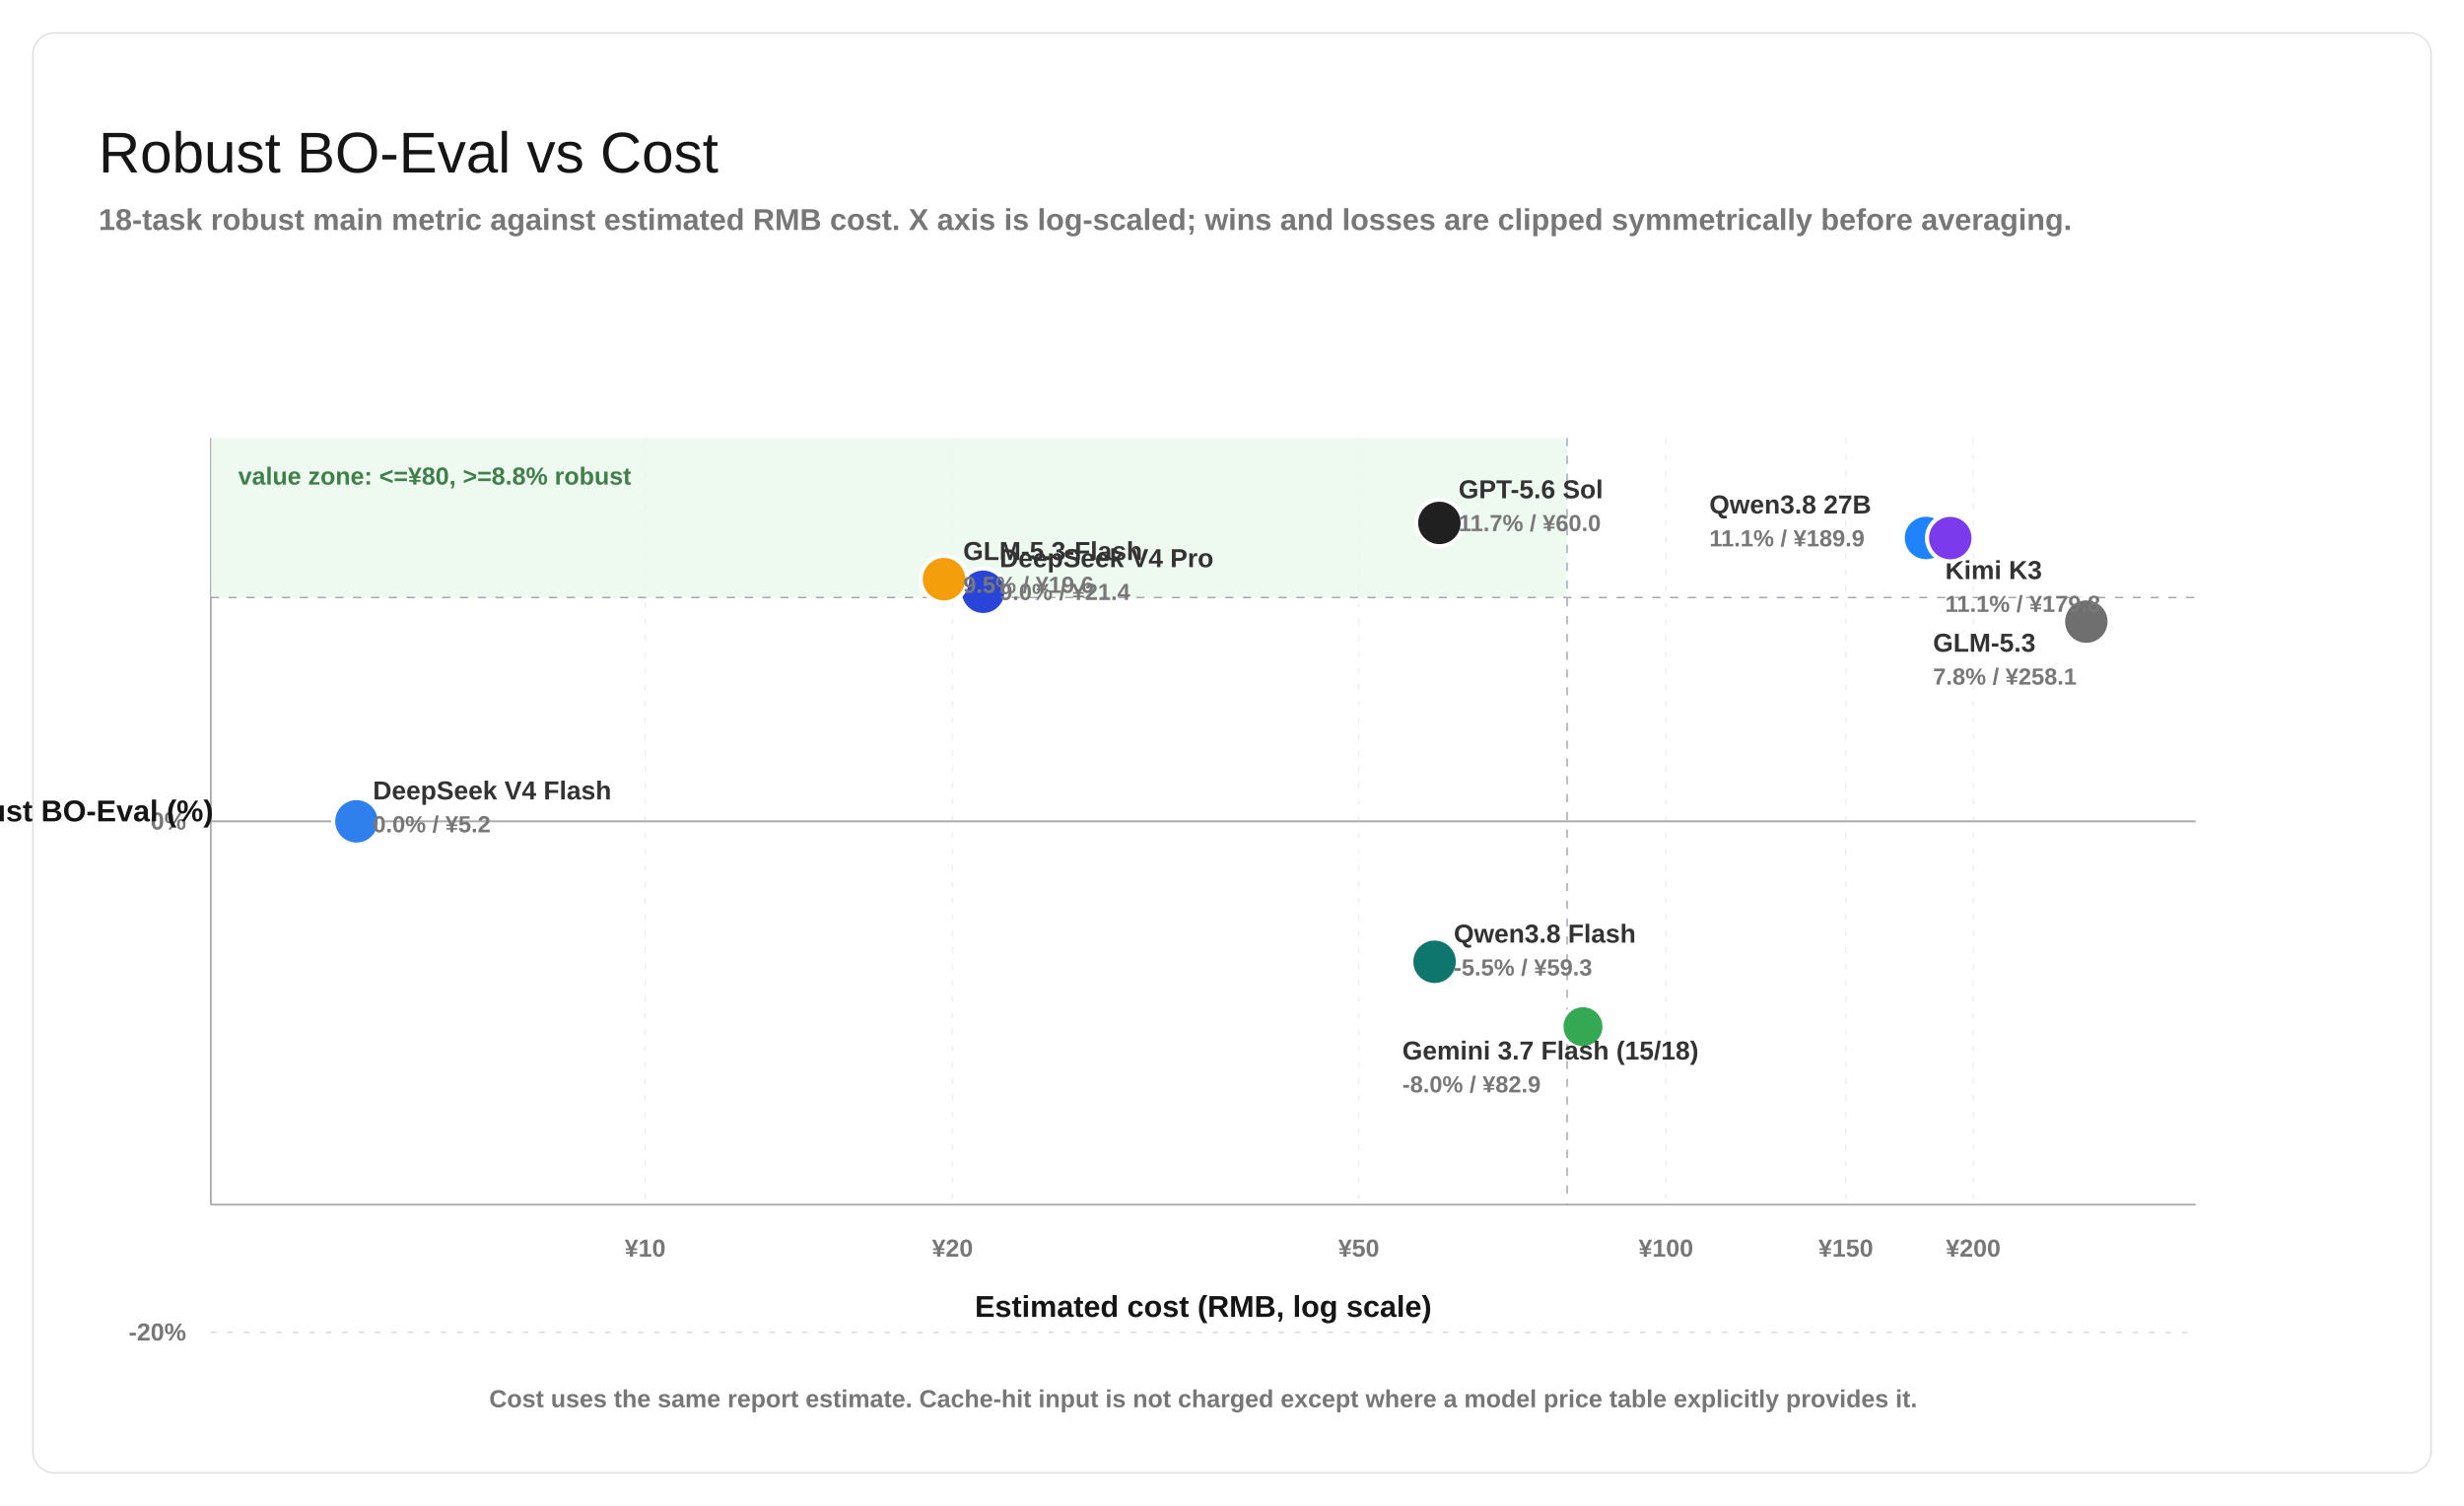
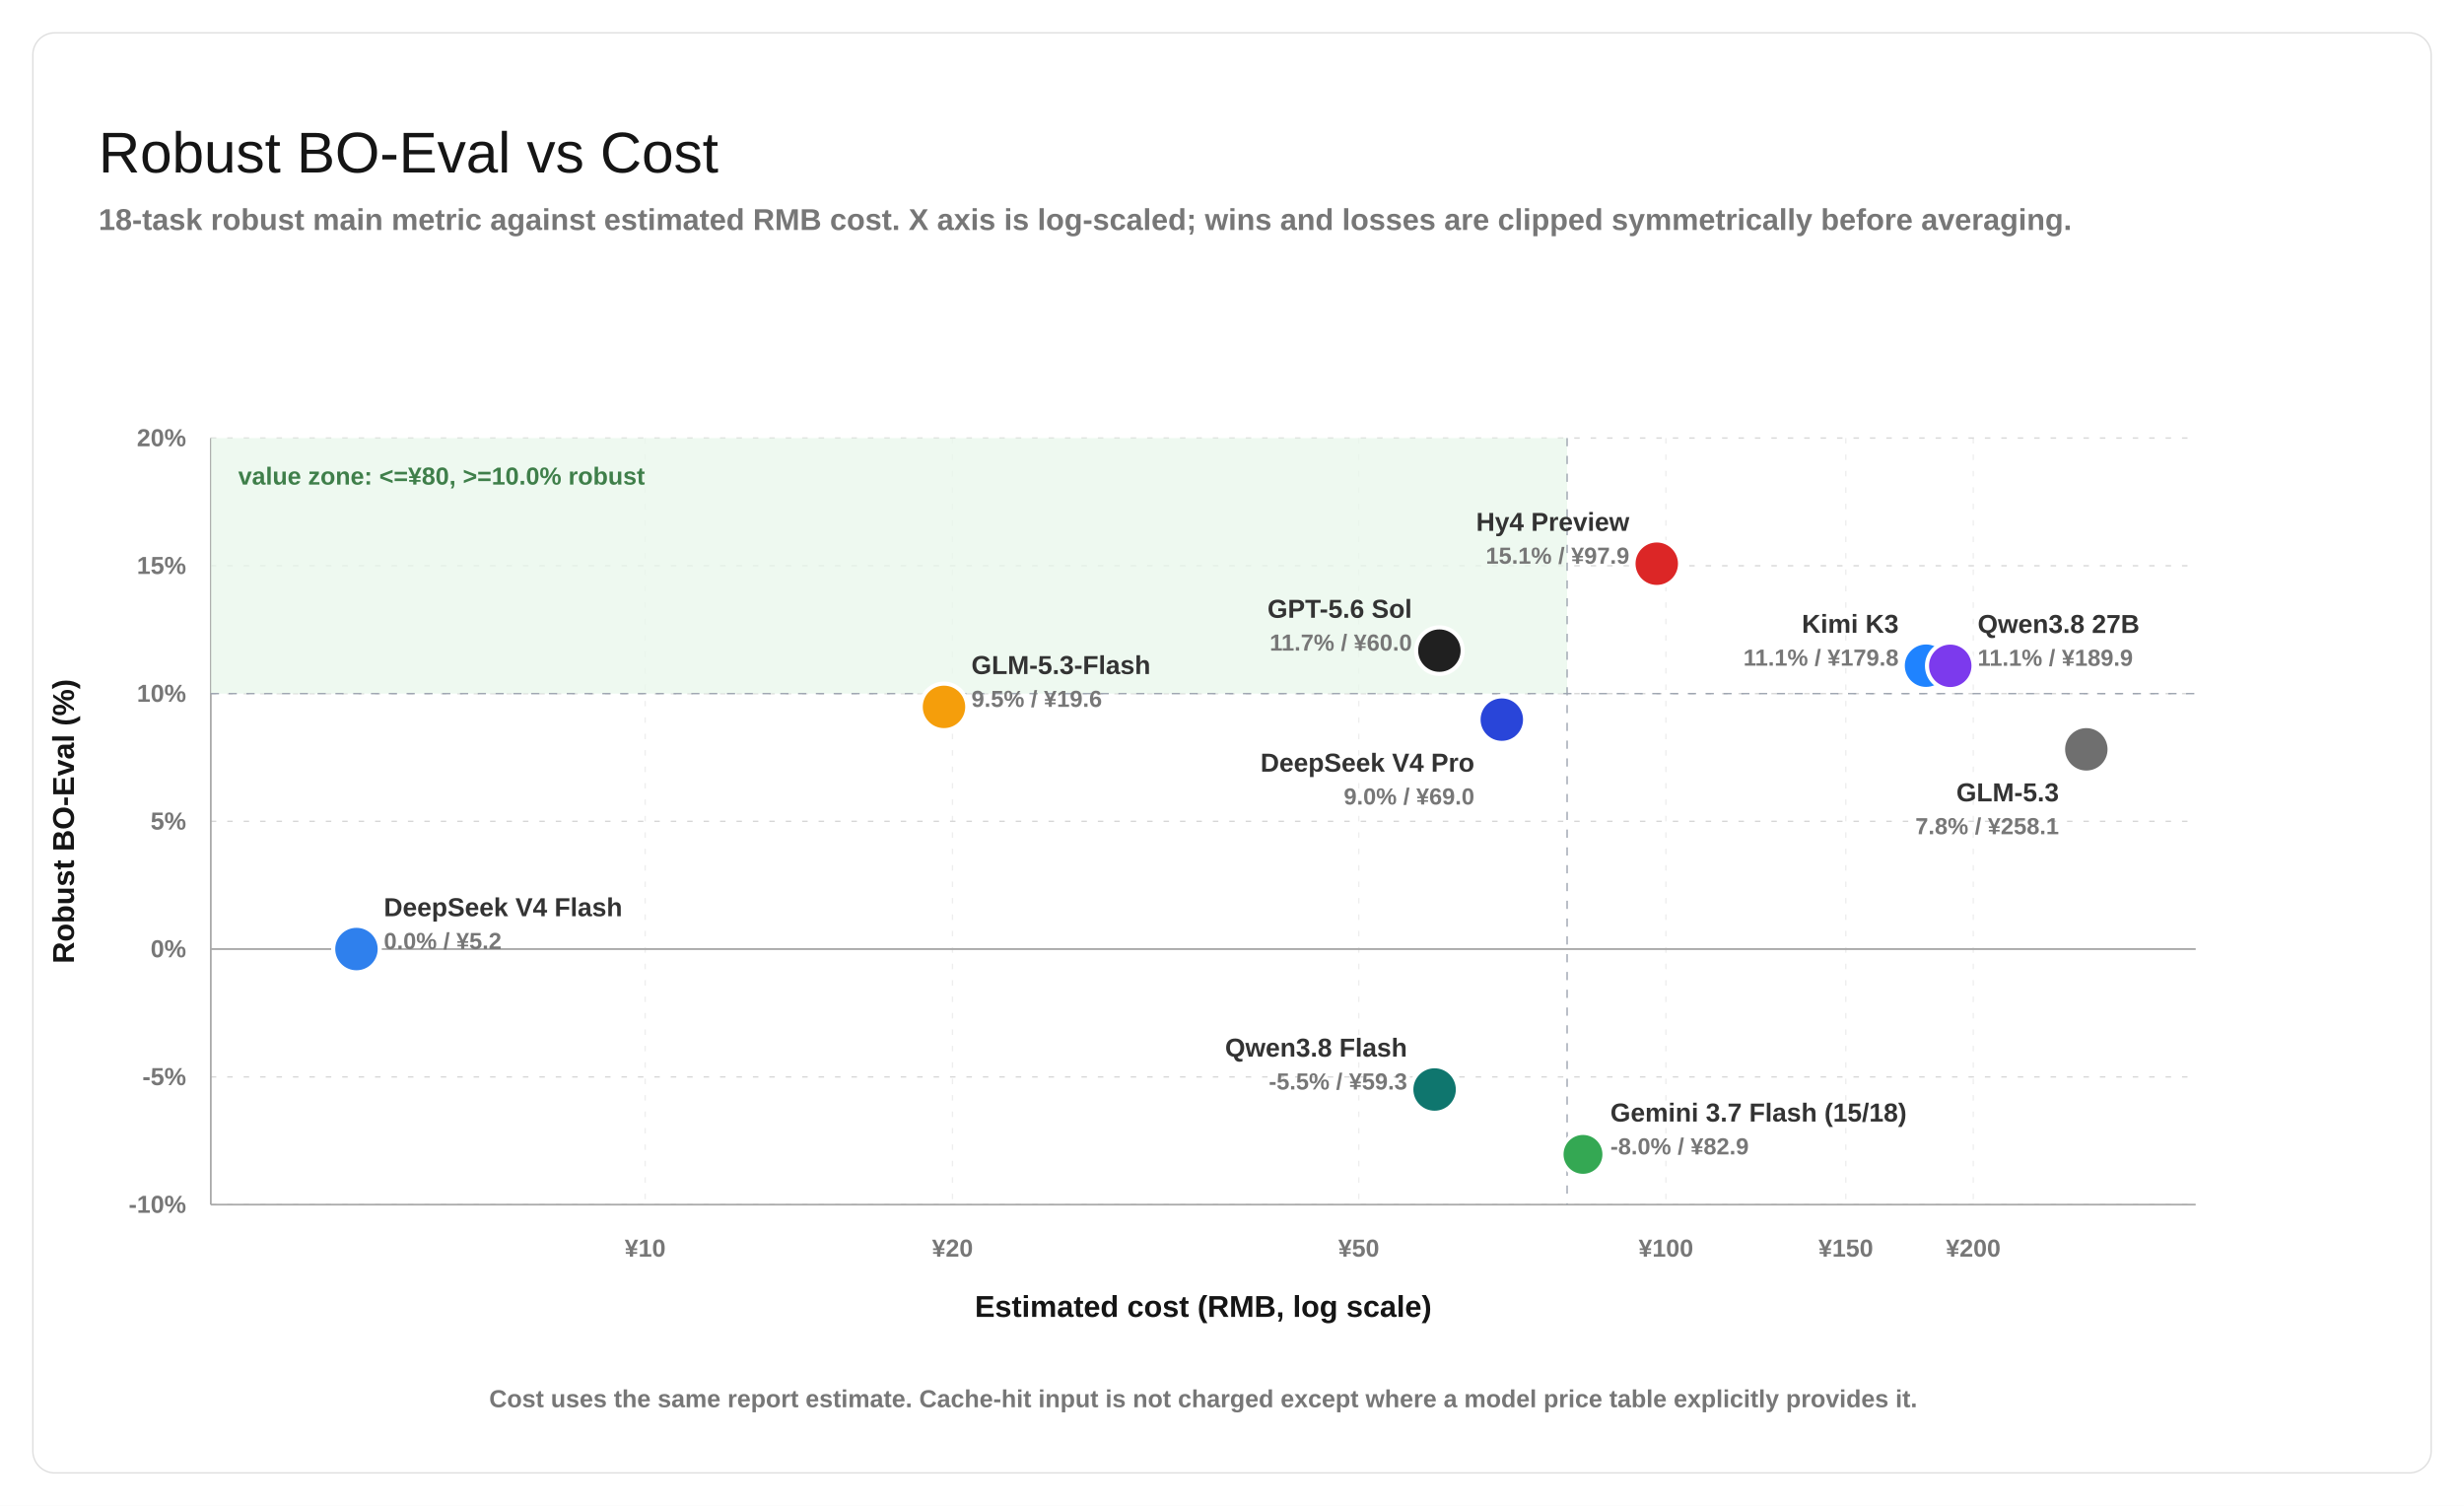
<svg xmlns="http://www.w3.org/2000/svg" width="1800" height="1100" viewBox="0 0 1800 1100" role="img">
  <style>
      .title { font-family: Georgia, Times, serif; font-size: 42px; font-weight: 500; fill: #050505; }
      .subtitle { font-family: Arial, Helvetica, sans-serif; font-size: 22px; fill: #777777; font-weight: 650; }
      .axis { font-family: Arial, Helvetica, sans-serif; font-size: 18px; fill: #777777; font-weight: 650; }
      .axis-title { font-family: Arial, Helvetica, sans-serif; font-size: 22px; fill: #111111; font-weight: 720; }
      .label { font-family: Arial, Helvetica, sans-serif; font-size: 19px; fill: #151515; font-weight: 700; }
      .small { font-family: Arial, Helvetica, sans-serif; font-size: 18px; fill: #777777; font-weight: 650; }
    </style>
  <rect width="1800" height="1100" fill="#ffffff" />
  <rect x="24.0" y="24.0" width="1752.0" height="1052.0" fill="#ffffff" rx="16.0" stroke="#dedede" />
  <text x="72.0" y="126.0" text-anchor="start" font-family="Arial, Helvetica, sans-serif" font-size="42" font-weight="500" fill="#151515">Robust BO-Eval vs Cost</text>
  <text x="72.0" y="168.0" text-anchor="start" font-family="Arial, Helvetica, sans-serif" font-size="22" font-weight="650" fill="#777777">18-task robust main metric against estimated RMB cost. X axis is log-scaled; wins and losses are clipped symmetrically before averaging.</text>
  <line x1="471.3" y1="320.0" x2="471.3" y2="880.0" stroke="#eeeeee" stroke-width="1.0" stroke-dasharray="4 8" />
  <text x="471.3" y="918.0" text-anchor="middle" font-family="Arial, Helvetica, sans-serif" font-size="18" font-weight="600" fill="#777777">¥10</text>
  <line x1="695.8" y1="320.0" x2="695.8" y2="880.0" stroke="#eeeeee" stroke-width="1.0" stroke-dasharray="4 8" />
  <text x="695.8" y="918.0" text-anchor="middle" font-family="Arial, Helvetica, sans-serif" font-size="18" font-weight="600" fill="#777777">¥20</text>
  <line x1="992.6" y1="320.0" x2="992.6" y2="880.0" stroke="#eeeeee" stroke-width="1.0" stroke-dasharray="4 8" />
  <text x="992.6" y="918.0" text-anchor="middle" font-family="Arial, Helvetica, sans-serif" font-size="18" font-weight="600" fill="#777777">¥50</text>
  <line x1="1217.0" y1="320.0" x2="1217.0" y2="880.0" stroke="#eeeeee" stroke-width="1.0" stroke-dasharray="4 8" />
  <text x="1217.0" y="918.0" text-anchor="middle" font-family="Arial, Helvetica, sans-serif" font-size="18" font-weight="600" fill="#777777">¥100</text>
  <line x1="1348.4" y1="320.0" x2="1348.4" y2="880.0" stroke="#eeeeee" stroke-width="1.0" stroke-dasharray="4 8" />
  <text x="1348.4" y="918.0" text-anchor="middle" font-family="Arial, Helvetica, sans-serif" font-size="18" font-weight="600" fill="#777777">¥150</text>
  <line x1="1441.5" y1="320.0" x2="1441.5" y2="880.0" stroke="#eeeeee" stroke-width="1.0" stroke-dasharray="4 8" />
  <text x="1441.5" y="918.0" text-anchor="middle" font-family="Arial, Helvetica, sans-serif" font-size="18" font-weight="600" fill="#777777">¥200</text>
-   <line x1="154.0" y1="973.3" x2="1604.0" y2="973.3" stroke="#d7d7d7" stroke-width="1.0" stroke-dasharray="4 8" />
-   <text x="136.0" y="979.3" text-anchor="end" font-family="Arial, Helvetica, sans-serif" font-size="18" font-weight="600" fill="#777777">-20%</text>
-   <line x1="154.0" y1="600.0" x2="1604.0" y2="600.0" stroke="#aaaaaa" stroke-width="1.4" />
-   <text x="136.0" y="606.0" text-anchor="end" font-family="Arial, Helvetica, sans-serif" font-size="18" font-weight="600" fill="#777777">0%</text>
+   <line x1="154.0" y1="880.0" x2="1604.0" y2="880.0" stroke="#d7d7d7" stroke-width="1.0" stroke-dasharray="4 8" />
+   <text x="136.0" y="886.0" text-anchor="end" font-family="Arial, Helvetica, sans-serif" font-size="18" font-weight="600" fill="#777777">-10%</text>
+   <line x1="154.0" y1="786.7" x2="1604.0" y2="786.7" stroke="#d7d7d7" stroke-width="1.0" stroke-dasharray="4 8" />
+   <text x="136.0" y="792.7" text-anchor="end" font-family="Arial, Helvetica, sans-serif" font-size="18" font-weight="600" fill="#777777">-5%</text>
+   <line x1="154.0" y1="693.3" x2="1604.0" y2="693.3" stroke="#aaaaaa" stroke-width="1.4" />
+   <text x="136.0" y="699.3" text-anchor="end" font-family="Arial, Helvetica, sans-serif" font-size="18" font-weight="600" fill="#777777">0%</text>
+   <line x1="154.0" y1="600.0" x2="1604.0" y2="600.0" stroke="#d7d7d7" stroke-width="1.0" stroke-dasharray="4 8" />
+   <text x="136.0" y="606.0" text-anchor="end" font-family="Arial, Helvetica, sans-serif" font-size="18" font-weight="600" fill="#777777">5%</text>
+   <line x1="154.0" y1="506.7" x2="1604.0" y2="506.7" stroke="#d7d7d7" stroke-width="1.0" stroke-dasharray="4 8" />
+   <text x="136.0" y="512.7" text-anchor="end" font-family="Arial, Helvetica, sans-serif" font-size="18" font-weight="600" fill="#777777">10%</text>
+   <line x1="154.0" y1="413.3" x2="1604.0" y2="413.3" stroke="#d7d7d7" stroke-width="1.0" stroke-dasharray="4 8" />
+   <text x="136.0" y="419.3" text-anchor="end" font-family="Arial, Helvetica, sans-serif" font-size="18" font-weight="600" fill="#777777">15%</text>
+   <line x1="154.0" y1="320.0" x2="1604.0" y2="320.0" stroke="#d7d7d7" stroke-width="1.0" stroke-dasharray="4 8" />
+   <text x="136.0" y="326.0" text-anchor="end" font-family="Arial, Helvetica, sans-serif" font-size="18" font-weight="600" fill="#777777">20%</text>
  <line x1="154.0" y1="880.0" x2="1604.0" y2="880.0" stroke="#aaaaaa" stroke-width="1.3" />
  <line x1="154.0" y1="320.0" x2="154.0" y2="880.0" stroke="#aaaaaa" stroke-width="1.3" />
  <text x="879.0" y="962.0" text-anchor="middle" font-family="Arial, Helvetica, sans-serif" font-size="22" font-weight="720" fill="#151515">Estimated cost (RMB, log scale)</text>
-   <text x="52.0" y="600.0" text-anchor="middle" font-family="Arial, Helvetica, sans-serif" font-size="22" font-weight="720" fill="#151515">Robust BO-Eval (%)</text>
-   <rect x="154.0" y="320.0" width="990.8" height="116.5" fill="#e8f7eb" opacity="0.750" />
-   <text x="174.0" y="354.0" text-anchor="start" font-family="Arial, Helvetica, sans-serif" font-size="18" font-weight="600" fill="#3f7f4a">value zone: &lt;=¥80, &gt;=8.8% robust</text>
+   <text x="54.0" y="600.0" text-anchor="middle" font-family="Arial, Helvetica, sans-serif" font-size="22" font-weight="720" fill="#151515" transform="rotate(-90 54.0 600.0)">Robust BO-Eval (%)</text>
+   <rect x="154.0" y="320.0" width="990.8" height="186.7" fill="#e8f7eb" opacity="0.750" />
+   <text x="174.0" y="354.0" text-anchor="start" font-family="Arial, Helvetica, sans-serif" font-size="18" font-weight="600" fill="#3f7f4a">value zone: &lt;=¥80, &gt;=10.0% robust</text>
  <line x1="1144.8" y1="320.0" x2="1144.8" y2="880.0" stroke="#9ca3af" stroke-width="1.0" stroke-dasharray="6 7" />
-   <line x1="154.0" y1="436.5" x2="1604.0" y2="436.5" stroke="#9ca3af" stroke-width="1.0" stroke-dasharray="6 7" />
-   <circle cx="260.4" cy="600.0" r="17.0" fill="#2f80ed" stroke="#ffffff" stroke-width="3" />
-   <text x="272.4" y="584.0" text-anchor="start" font-family="Arial, Helvetica, sans-serif" font-size="19" font-weight="700" fill="#333333">DeepSeek V4 Flash</text>
-   <text x="272.4" y="608.0" text-anchor="start" font-family="Arial, Helvetica, sans-serif" font-size="17" font-weight="650" fill="#777777">0.0% / ¥5.2</text>
-   <circle cx="718.2" cy="432.3" r="17.0" fill="#2945d9" stroke="#ffffff" stroke-width="3" />
-   <text x="730.2" y="414.3" text-anchor="start" font-family="Arial, Helvetica, sans-serif" font-size="19" font-weight="700" fill="#333333">DeepSeek V4 Pro</text>
-   <text x="730.2" y="438.3" text-anchor="start" font-family="Arial, Helvetica, sans-serif" font-size="17" font-weight="650" fill="#777777">9.0% / ¥21.4</text>
-   <circle cx="1524.1" cy="454.1" r="17.0" fill="#6f6f6f" stroke="#ffffff" stroke-width="3" />
-   <text x="1412.1" y="476.1" text-anchor="start" font-family="Arial, Helvetica, sans-serif" font-size="19" font-weight="700" fill="#333333">GLM-5.3</text>
-   <text x="1412.1" y="500.1" text-anchor="start" font-family="Arial, Helvetica, sans-serif" font-size="17" font-weight="650" fill="#777777">7.8% / ¥258.1</text>
-   <circle cx="1051.5" cy="382.0" r="17.0" fill="#202020" stroke="#ffffff" stroke-width="3" />
-   <text x="1065.5" y="364.0" text-anchor="start" font-family="Arial, Helvetica, sans-serif" font-size="19" font-weight="700" fill="#333333">GPT-5.6 Sol</text>
-   <text x="1065.5" y="388.0" text-anchor="start" font-family="Arial, Helvetica, sans-serif" font-size="17" font-weight="650" fill="#777777">11.7% / ¥60.0</text>
-   <circle cx="1407.0" cy="393.0" r="17.0" fill="#1f83ff" stroke="#ffffff" stroke-width="3" />
-   <text x="1421.0" y="423.0" text-anchor="start" font-family="Arial, Helvetica, sans-serif" font-size="19" font-weight="700" fill="#333333">Kimi K3</text>
-   <text x="1421.0" y="447.0" text-anchor="start" font-family="Arial, Helvetica, sans-serif" font-size="17" font-weight="650" fill="#777777">11.1% / ¥179.8</text>
-   <circle cx="1156.4" cy="750.0" r="15.7" fill="#34a853" stroke="#ffffff" stroke-width="3" />
-   <text x="1024.4" y="774.0" text-anchor="start" font-family="Arial, Helvetica, sans-serif" font-size="19" font-weight="700" fill="#333333">Gemini 3.7 Flash (15/18)</text>
-   <text x="1024.4" y="798.0" text-anchor="start" font-family="Arial, Helvetica, sans-serif" font-size="17" font-weight="650" fill="#777777">-8.0% / ¥82.9</text>
-   <circle cx="1424.7" cy="393.1" r="17.0" fill="#7c3aed" stroke="#ffffff" stroke-width="3" />
-   <text x="1248.7" y="375.1" text-anchor="start" font-family="Arial, Helvetica, sans-serif" font-size="19" font-weight="700" fill="#333333">Qwen3.8 27B</text>
-   <text x="1248.7" y="399.1" text-anchor="start" font-family="Arial, Helvetica, sans-serif" font-size="17" font-weight="650" fill="#777777">11.1% / ¥189.9</text>
-   <circle cx="689.6" cy="423.1" r="17.0" fill="#f59e0b" stroke="#ffffff" stroke-width="3" />
-   <text x="703.6" y="409.1" text-anchor="start" font-family="Arial, Helvetica, sans-serif" font-size="19" font-weight="700" fill="#333333">GLM-5.3-Flash</text>
-   <text x="703.6" y="433.1" text-anchor="start" font-family="Arial, Helvetica, sans-serif" font-size="17" font-weight="650" fill="#777777">9.5% / ¥19.6</text>
-   <circle cx="1048.0" cy="702.6" r="17.0" fill="#0f766e" stroke="#ffffff" stroke-width="3" />
-   <text x="1062.0" y="688.6" text-anchor="start" font-family="Arial, Helvetica, sans-serif" font-size="19" font-weight="700" fill="#333333">Qwen3.8 Flash</text>
-   <text x="1062.0" y="712.6" text-anchor="start" font-family="Arial, Helvetica, sans-serif" font-size="17" font-weight="650" fill="#777777">-5.5% / ¥59.3</text>
+   <line x1="154.0" y1="506.7" x2="1604.0" y2="506.7" stroke="#9ca3af" stroke-width="1.0" stroke-dasharray="6 7" />
+   <circle cx="260.4" cy="693.3" r="17.0" fill="#2f80ed" stroke="#ffffff" stroke-width="3" />
+   <text x="280.4" y="669.3" text-anchor="start" font-family="Arial, Helvetica, sans-serif" font-size="19" font-weight="700" fill="#333333">DeepSeek V4 Flash</text>
+   <text x="280.4" y="693.3" text-anchor="start" font-family="Arial, Helvetica, sans-serif" font-size="17" font-weight="650" fill="#777777">0.0% / ¥5.2</text>
+   <circle cx="1097.1" cy="525.7" r="17.0" fill="#2945d9" stroke="#ffffff" stroke-width="3" />
+   <text x="1077.1" y="563.7" text-anchor="end" font-family="Arial, Helvetica, sans-serif" font-size="19" font-weight="700" fill="#333333">DeepSeek V4 Pro</text>
+   <text x="1077.1" y="587.7" text-anchor="end" font-family="Arial, Helvetica, sans-serif" font-size="17" font-weight="650" fill="#777777">9.0% / ¥69.0</text>
+   <circle cx="1524.1" cy="547.4" r="17.0" fill="#6f6f6f" stroke="#ffffff" stroke-width="3" />
+   <text x="1504.1" y="585.4" text-anchor="end" font-family="Arial, Helvetica, sans-serif" font-size="19" font-weight="700" fill="#333333">GLM-5.3</text>
+   <text x="1504.1" y="609.4" text-anchor="end" font-family="Arial, Helvetica, sans-serif" font-size="17" font-weight="650" fill="#777777">7.8% / ¥258.1</text>
+   <circle cx="1051.5" cy="475.3" r="17.0" fill="#202020" stroke="#ffffff" stroke-width="3" />
+   <text x="1031.5" y="451.3" text-anchor="end" font-family="Arial, Helvetica, sans-serif" font-size="19" font-weight="700" fill="#333333">GPT-5.6 Sol</text>
+   <text x="1031.5" y="475.3" text-anchor="end" font-family="Arial, Helvetica, sans-serif" font-size="17" font-weight="650" fill="#777777">11.7% / ¥60.0</text>
+   <circle cx="1407.0" cy="486.3" r="17.0" fill="#1f83ff" stroke="#ffffff" stroke-width="3" />
+   <text x="1387.0" y="462.3" text-anchor="end" font-family="Arial, Helvetica, sans-serif" font-size="19" font-weight="700" fill="#333333">Kimi K3</text>
+   <text x="1387.0" y="486.3" text-anchor="end" font-family="Arial, Helvetica, sans-serif" font-size="17" font-weight="650" fill="#777777">11.1% / ¥179.8</text>
+   <circle cx="1156.4" cy="843.3" r="15.7" fill="#34a853" stroke="#ffffff" stroke-width="3" />
+   <text x="1176.4" y="819.3" text-anchor="start" font-family="Arial, Helvetica, sans-serif" font-size="19" font-weight="700" fill="#333333">Gemini 3.7 Flash (15/18)</text>
+   <text x="1176.4" y="843.3" text-anchor="start" font-family="Arial, Helvetica, sans-serif" font-size="17" font-weight="650" fill="#777777">-8.0% / ¥82.9</text>
+   <circle cx="1424.7" cy="486.4" r="17.0" fill="#7c3aed" stroke="#ffffff" stroke-width="3" />
+   <text x="1444.7" y="462.4" text-anchor="start" font-family="Arial, Helvetica, sans-serif" font-size="19" font-weight="700" fill="#333333">Qwen3.8 27B</text>
+   <text x="1444.7" y="486.4" text-anchor="start" font-family="Arial, Helvetica, sans-serif" font-size="17" font-weight="650" fill="#777777">11.1% / ¥189.9</text>
+   <circle cx="689.6" cy="516.4" r="17.0" fill="#f59e0b" stroke="#ffffff" stroke-width="3" />
+   <text x="709.6" y="492.4" text-anchor="start" font-family="Arial, Helvetica, sans-serif" font-size="19" font-weight="700" fill="#333333">GLM-5.3-Flash</text>
+   <text x="709.6" y="516.4" text-anchor="start" font-family="Arial, Helvetica, sans-serif" font-size="17" font-weight="650" fill="#777777">9.5% / ¥19.6</text>
+   <circle cx="1048.0" cy="795.9" r="17.0" fill="#0f766e" stroke="#ffffff" stroke-width="3" />
+   <text x="1028.0" y="771.9" text-anchor="end" font-family="Arial, Helvetica, sans-serif" font-size="19" font-weight="700" fill="#333333">Qwen3.8 Flash</text>
+   <text x="1028.0" y="795.9" text-anchor="end" font-family="Arial, Helvetica, sans-serif" font-size="17" font-weight="650" fill="#777777">-5.5% / ¥59.3</text>
+   <circle cx="1210.3" cy="411.8" r="17.0" fill="#dc2626" stroke="#ffffff" stroke-width="3" />
+   <text x="1190.3" y="387.8" text-anchor="end" font-family="Arial, Helvetica, sans-serif" font-size="19" font-weight="700" fill="#333333">Hy4 Preview</text>
+   <text x="1190.3" y="411.8" text-anchor="end" font-family="Arial, Helvetica, sans-serif" font-size="17" font-weight="650" fill="#777777">15.1% / ¥97.9</text>
  <text x="879.0" y="1028.0" text-anchor="middle" font-family="Arial, Helvetica, sans-serif" font-size="18" font-weight="600" fill="#777777">Cost uses the same report estimate. Cache-hit input is not charged except where a model price table explicitly provides it.</text>
</svg>
